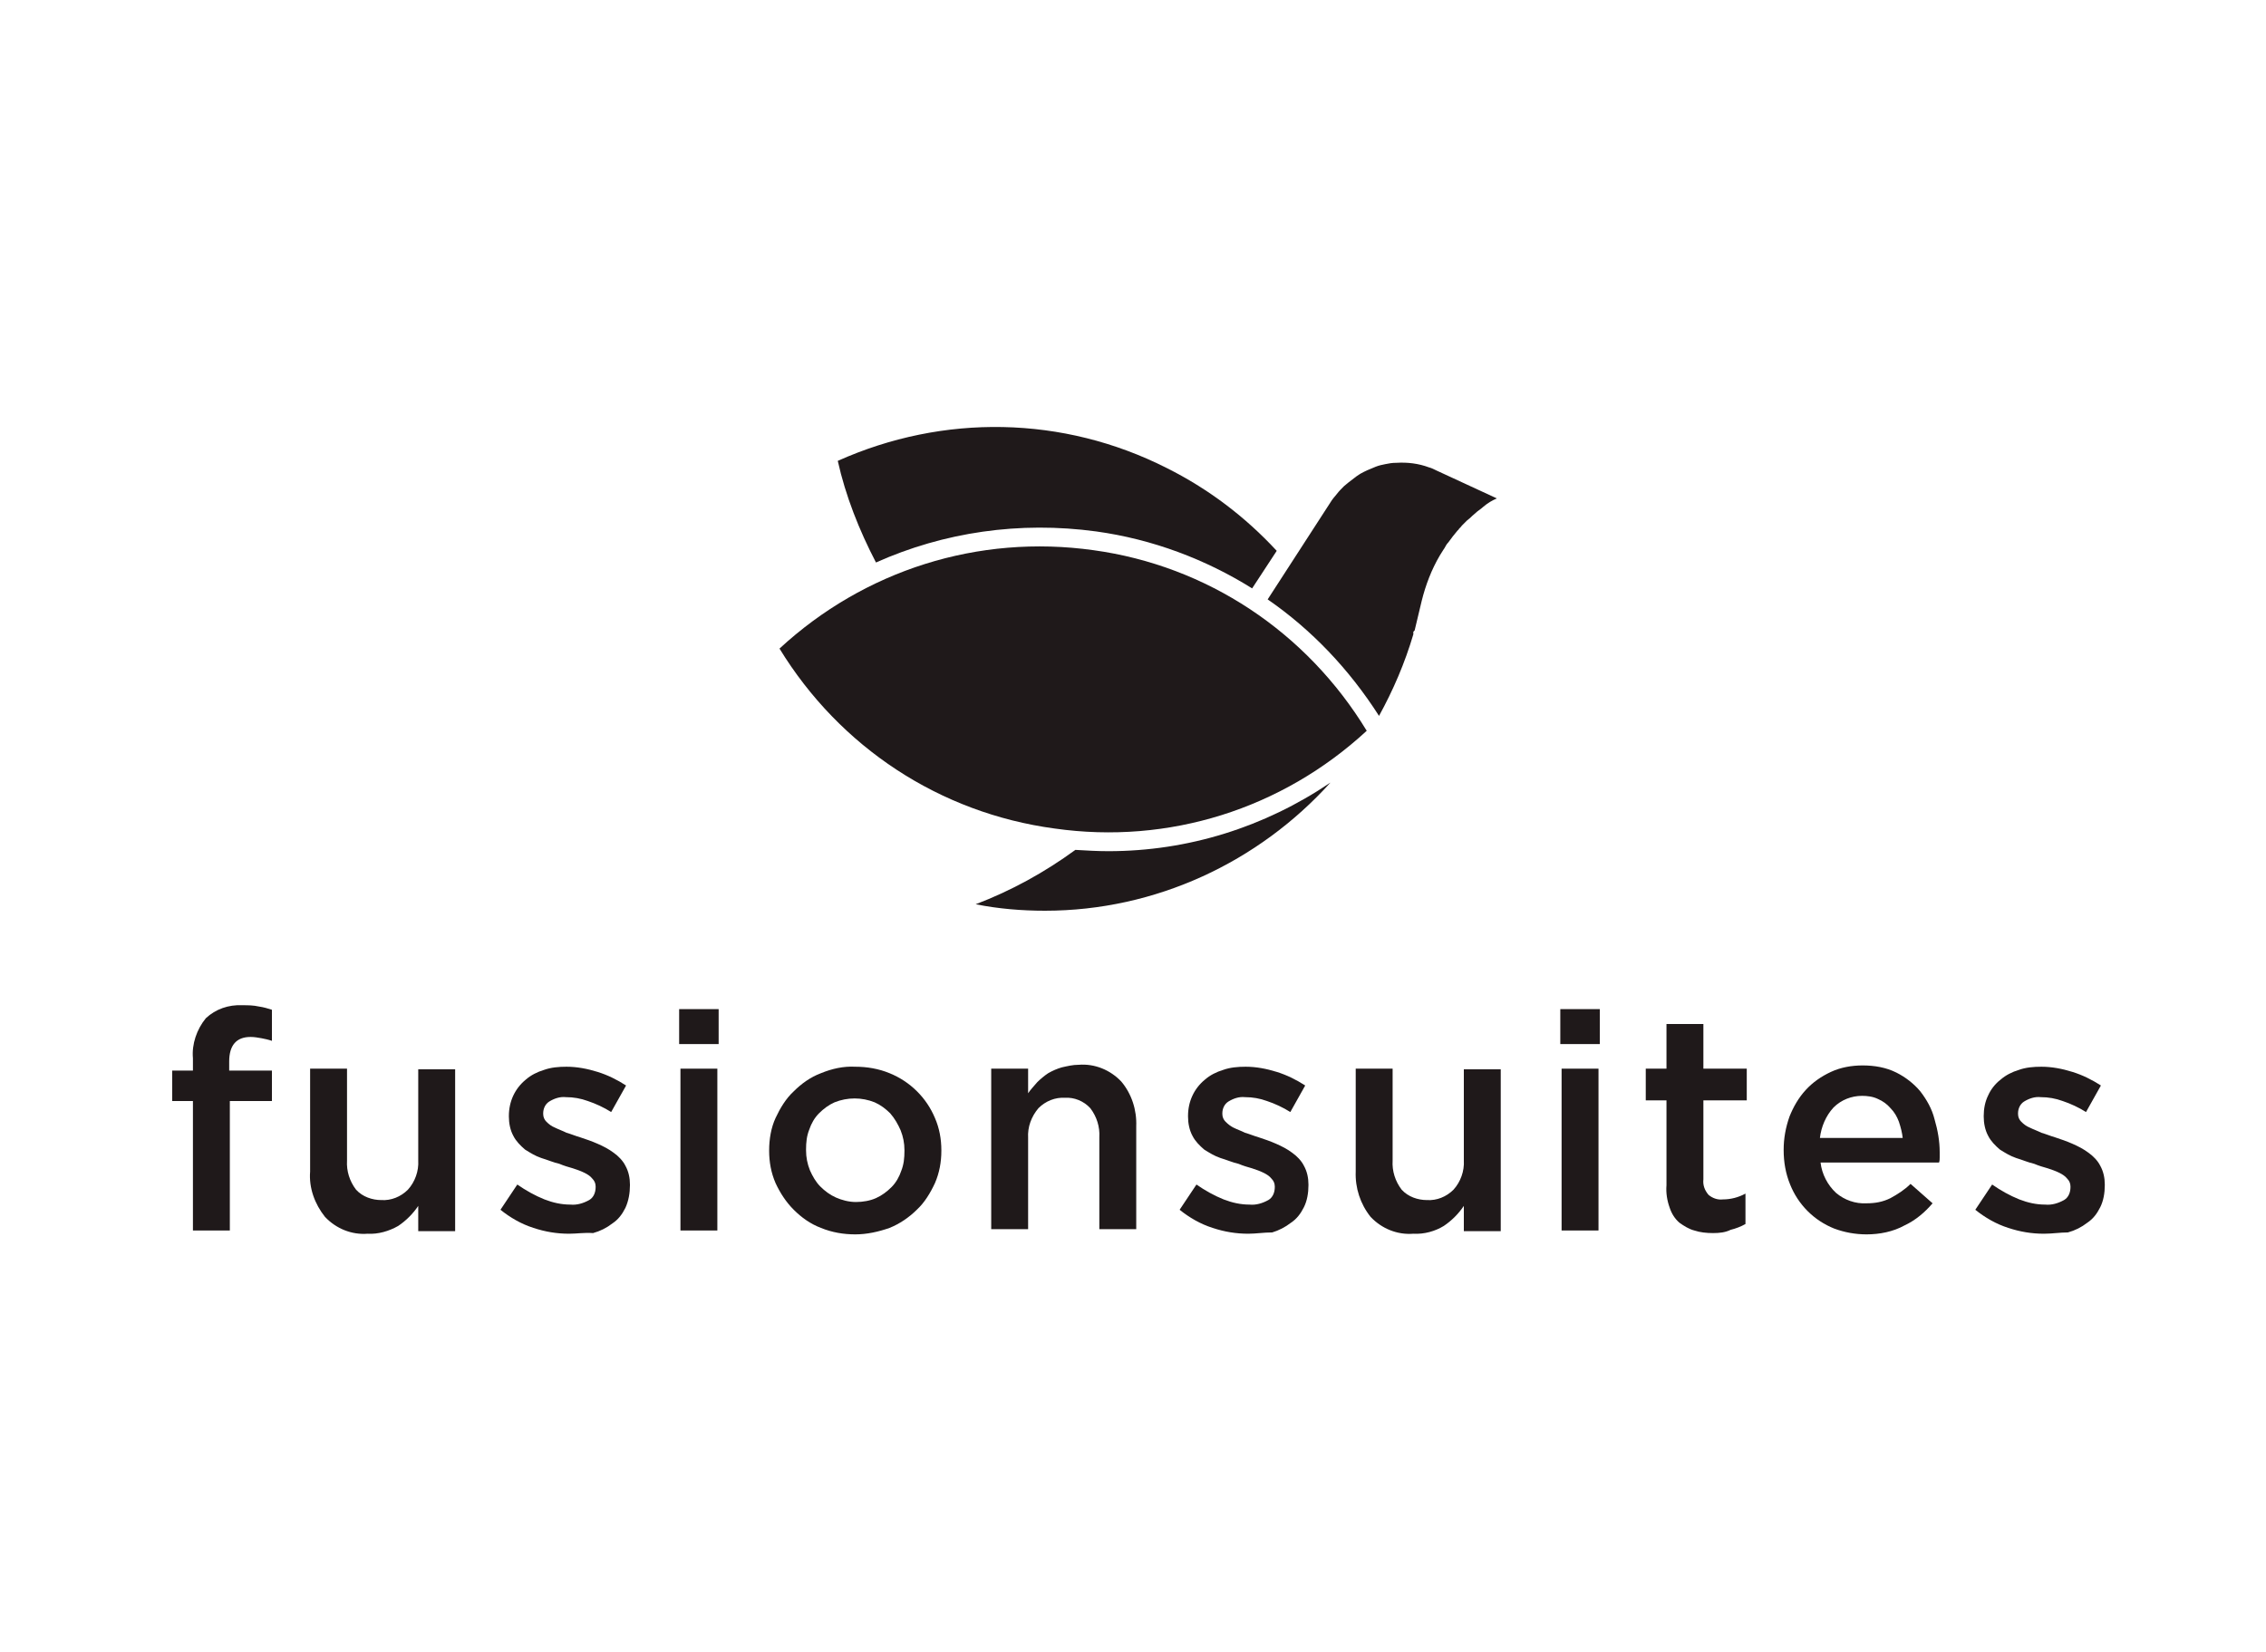
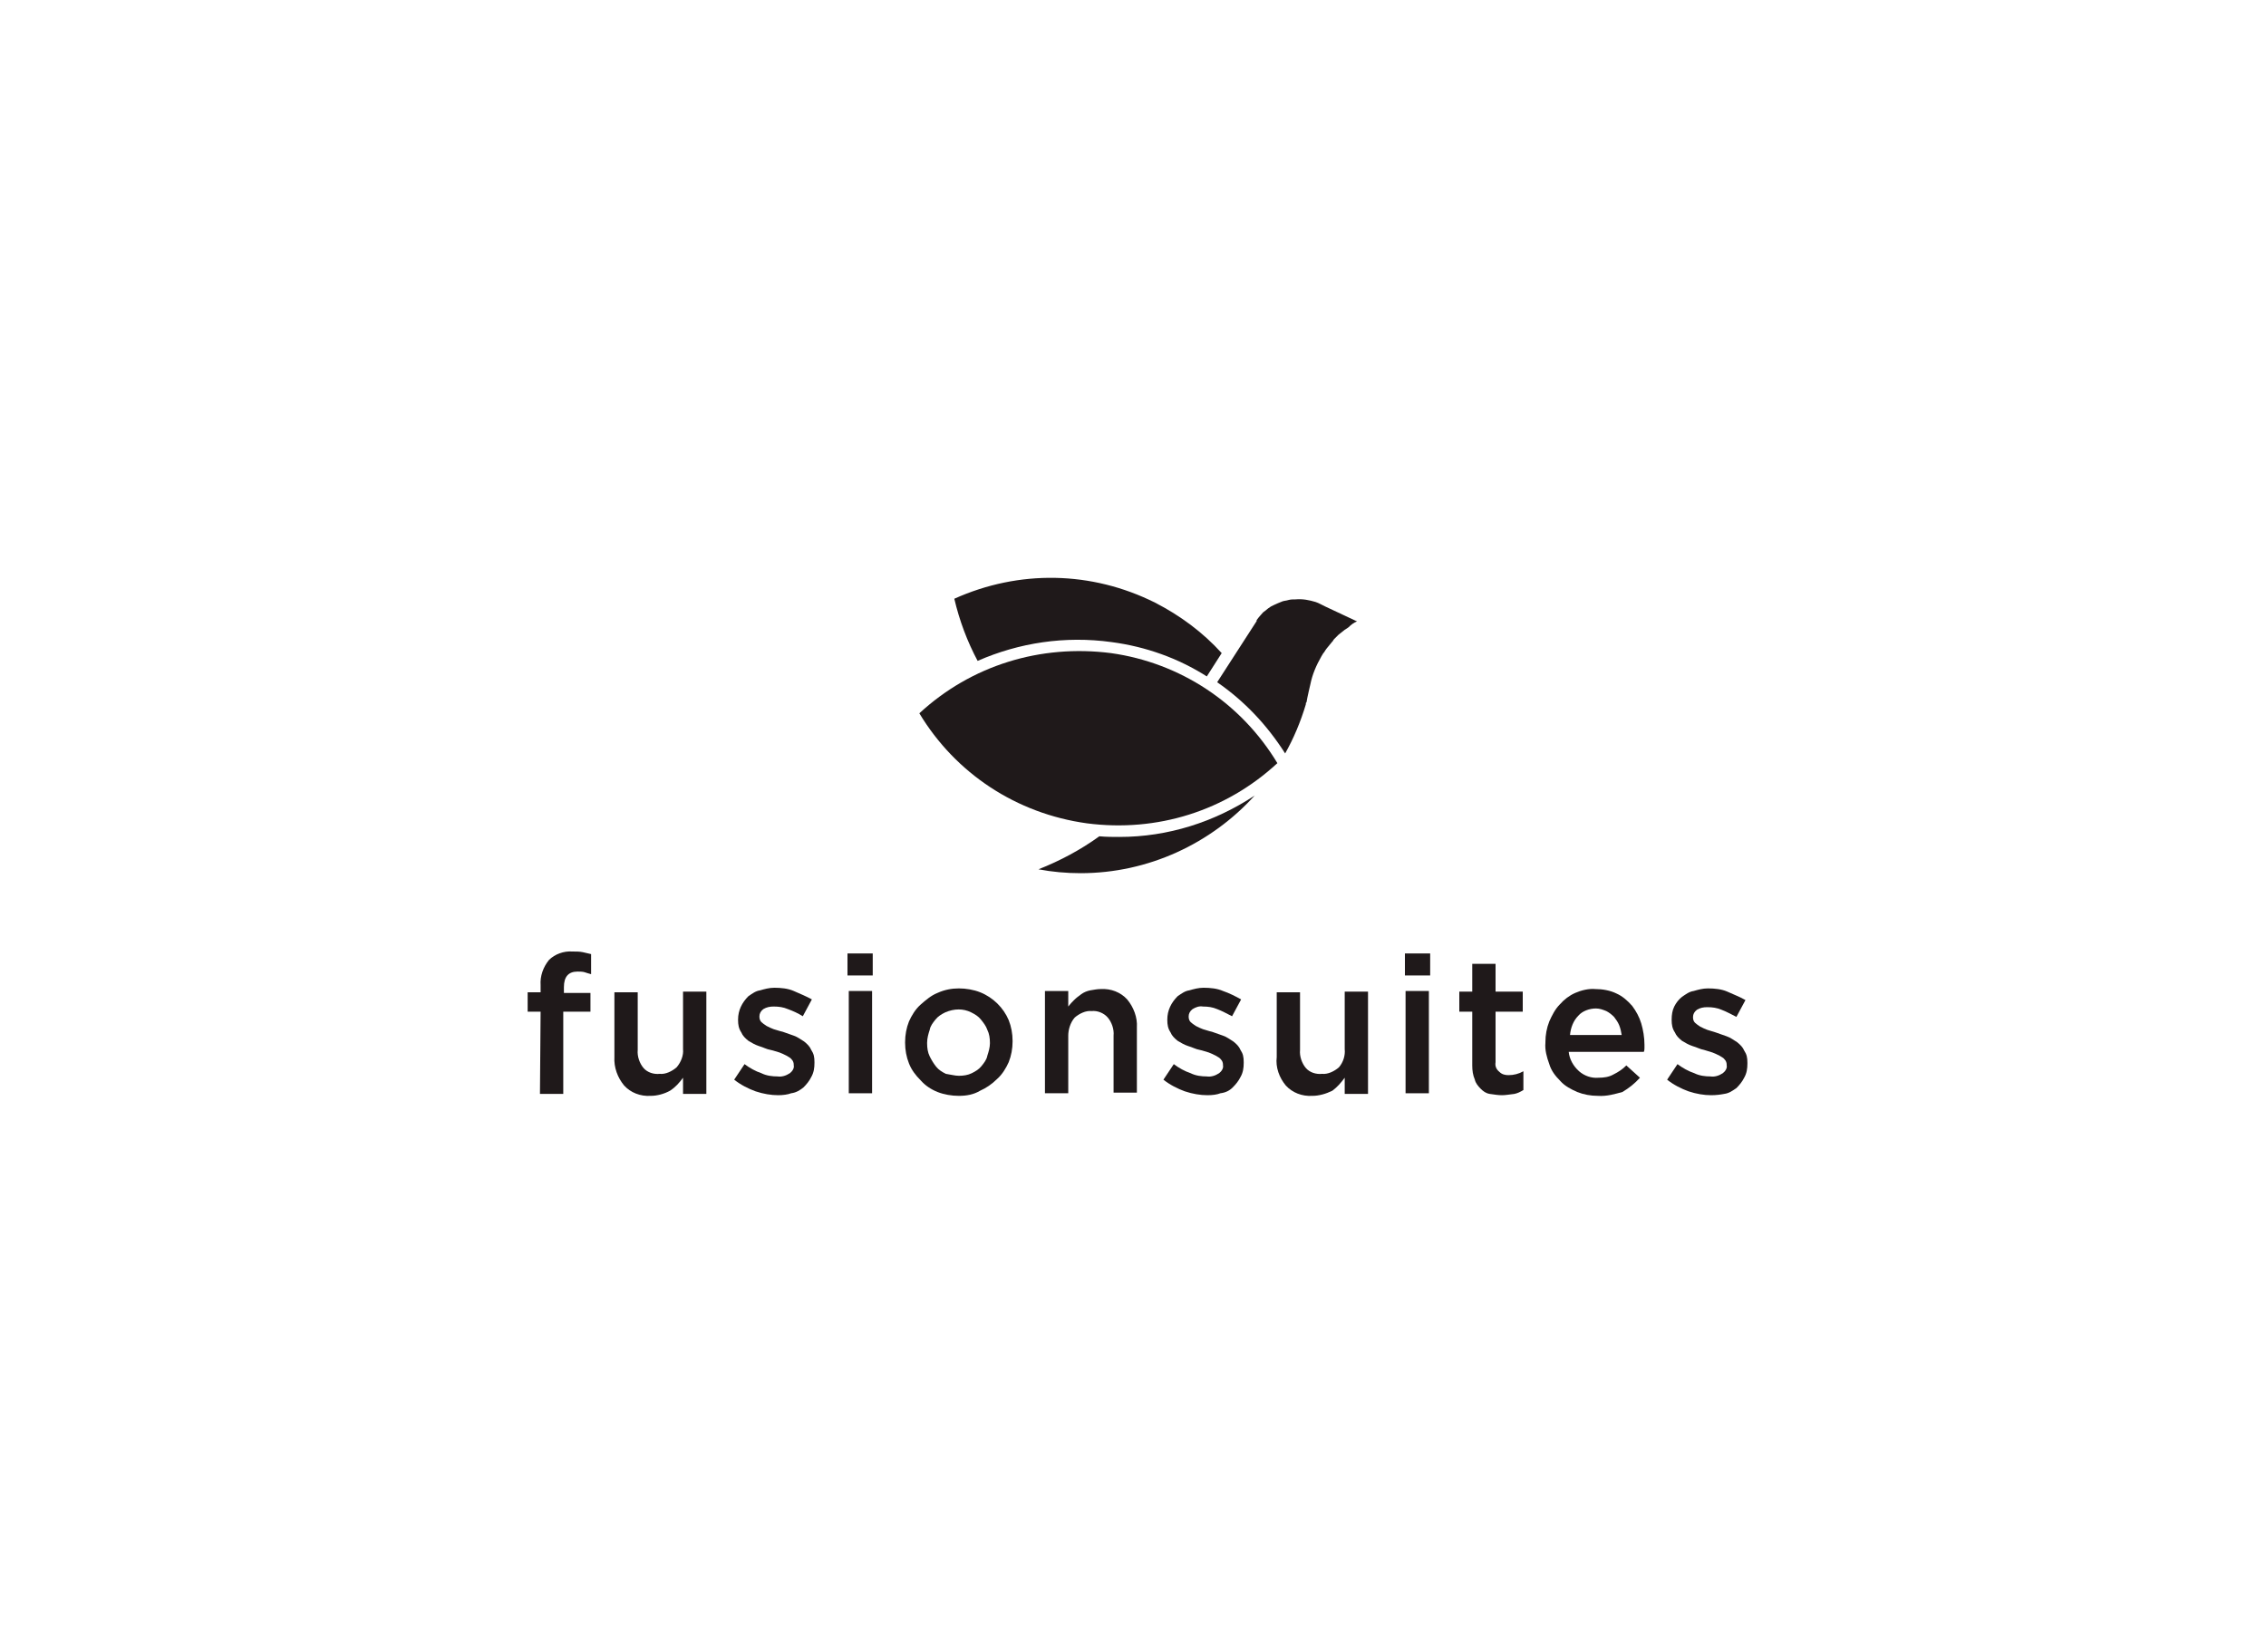
<svg xmlns="http://www.w3.org/2000/svg" version="1.1" id="Layer_1" x="0px" y="0px" viewBox="0 0 350 255.1" style="enable-background:new 0 0 350 255.1;" xml:space="preserve">
  <style type="text/css">
	.st0{fill:#1F191A;}
</style>
-   <g>
-     <path class="st0" d="M129.4,71.2c16.3-7.3,34.8-7,50.8,1.1c6.4,3.2,12.1,7.5,17,12.8l-3.8,5.8c-7.2-4.5-15.4-7.6-24.1-8.8   c-11.8-1.6-23.5,0.1-34,4.8C132.7,81.9,130.6,76.6,129.4,71.2" />
-     <path class="st0" d="M120.4,100.2c13.1-12.1,30.7-17.7,48.5-15.2c17.5,2.4,32.9,12.6,42.2,27.9C198,125,180.5,130.5,162.9,128   C145.1,125.6,129.7,115.4,120.4,100.2" />
-     <path class="st0" d="M161.4,140.7c-3.6,0-7.2-0.3-10.7-1c5.5-2.1,10.6-4.9,15.4-8.4c1.7,0.1,3.4,0.2,5.1,0.2   c12.3,0,24.1-3.7,34.3-10.6C194.4,133.2,178.5,140.7,161.4,140.7" />
-     <path class="st0" d="M229.1,78.3c-0.2,0.2-0.5,0.4-0.9,0.7l-0.8,0.7c-0.2,0.2-0.4,0.4-0.8,0.7c-0.2,0.2-0.4,0.4-0.8,0.8   c-0.2,0.3-0.5,0.5-0.5,0.6l-0.2,0.2c-0.5,0.6-0.9,1.1-1.4,1.8c-0.2,0.2-0.4,0.5-0.6,0.9l-0.2,0.3l-0.5,0.8c-1.3,2.2-2.2,4.6-2.8,7   c0,0-0.8,3.4-1.1,4.6l-0.2,0.2v0.4c-1.3,4.4-3.1,8.6-5.3,12.6c-4.6-7.2-10.4-13.3-17.2-18l9.9-15.3c0.1-0.1,0.2-0.3,0.3-0.4   l0.5-0.6c0.3-0.4,0.7-0.8,1.1-1.2l0.6-0.5c0.4-0.3,0.8-0.6,1.3-1l0.6-0.4c0.7-0.4,1.4-0.7,2.4-1.1c0.5-0.2,1-0.3,1.5-0.4   c0.5-0.1,1-0.2,1.7-0.2c1.7-0.1,3.4,0.1,5,0.7c0.4,0.1,0.8,0.3,1.2,0.5l1.3,0.6v0l8,3.7C230.5,77.3,229.8,77.7,229.1,78.3" />
-     <path class="st0" d="M29.8,170.1h-3.2v-4.7h3.2v-1.9c-0.2-2.2,0.6-4.5,2-6.2c1.5-1.4,3.5-2.1,5.6-2c0.9,0,1.7,0,2.6,0.2   c0.7,0.1,1.4,0.3,2,0.5v4.8c-0.6-0.2-1.1-0.3-1.6-0.4c-0.6-0.1-1.1-0.2-1.7-0.2c-2.2,0-3.3,1.3-3.3,3.8v1.4h6.6v4.7h-6.5v20h-5.7   V170.1z" />
-     <path class="st0" d="M56.8,190.6c-2.5,0.2-4.9-0.8-6.6-2.6c-1.6-2-2.5-4.5-2.3-7v-15.9h5.7v14.2c-0.1,1.6,0.4,3.2,1.4,4.5   c1,1.1,2.5,1.6,3.9,1.6c1.5,0.1,3-0.5,4.1-1.6c1.1-1.2,1.7-2.9,1.6-4.5v-14.1h5.7v25h-5.7v-3.9c-0.8,1.2-1.9,2.3-3.1,3.1   C60.1,190.2,58.4,190.7,56.8,190.6" />
-     <path class="st0" d="M87.9,190.6c-1.9,0-3.7-0.3-5.5-0.9c-1.9-0.6-3.6-1.6-5.1-2.8l2.6-3.9c1.3,0.9,2.7,1.7,4.2,2.3   c1.3,0.5,2.6,0.8,4,0.8c1,0.1,2-0.2,2.9-0.7c0.7-0.4,1-1.2,1-2v-0.1c0-0.5-0.2-0.9-0.5-1.2c-0.3-0.4-0.8-0.7-1.2-0.9   c-0.6-0.3-1.2-0.5-1.8-0.7c-0.7-0.2-1.4-0.4-2.1-0.7c-0.9-0.2-1.8-0.6-2.8-0.9c-0.9-0.3-1.7-0.8-2.5-1.3c-0.7-0.6-1.4-1.3-1.8-2.1   c-0.5-0.9-0.7-2-0.7-3v-0.1c0-2.2,0.9-4.2,2.6-5.6c0.8-0.7,1.8-1.2,2.8-1.5c1.1-0.4,2.3-0.5,3.5-0.5c1.6,0,3.2,0.3,4.8,0.8   c1.6,0.5,3,1.2,4.4,2.1l-2.3,4.1c-1.1-0.7-2.4-1.3-3.6-1.7c-1.1-0.4-2.2-0.6-3.4-0.6c-0.9-0.1-1.8,0.2-2.6,0.7   c-0.6,0.4-0.9,1.1-0.9,1.8v0.1c0,0.5,0.2,0.9,0.5,1.2c0.4,0.4,0.8,0.7,1.3,0.9c0.6,0.3,1.2,0.5,1.8,0.8c0.7,0.2,1.4,0.5,2.1,0.7   c0.9,0.3,1.8,0.6,2.7,1c0.9,0.4,1.7,0.8,2.5,1.4c0.7,0.5,1.4,1.2,1.8,2c0.5,0.9,0.7,1.9,0.7,2.9v0.1c0,1.2-0.2,2.4-0.7,3.5   c-0.5,1-1.1,1.8-2,2.4c-0.9,0.7-1.9,1.2-3,1.5C90.3,190.4,89.1,190.6,87.9,190.6" />
-     <path class="st0" d="M104.9,155.9h6.1v5.4h-6.1V155.9z M105.1,165.1h5.7v25h-5.7V165.1z" />
-     <path class="st0" d="M132.1,190.7c-1.8,0-3.6-0.3-5.3-1c-1.6-0.6-3-1.6-4.2-2.8c-1.2-1.2-2.1-2.6-2.8-4.1c-0.7-1.6-1-3.3-1-5v-0.1   c0-1.7,0.3-3.5,1-5c0.7-1.5,1.6-3,2.8-4.1c1.2-1.2,2.6-2.2,4.2-2.8c1.7-0.7,3.5-1.1,5.3-1c1.8,0,3.6,0.3,5.3,1   c3.2,1.3,5.7,3.8,7,6.9c0.7,1.6,1,3.3,1,5v0.1c0,1.7-0.3,3.4-1,5c-0.7,1.5-1.6,3-2.8,4.1c-1.2,1.2-2.7,2.2-4.2,2.8   C135.7,190.3,133.9,190.7,132.1,190.7 M132.2,185.7c1.1,0,2.2-0.2,3.1-0.6c0.9-0.4,1.7-1,2.4-1.7c0.7-0.7,1.2-1.6,1.5-2.5   c0.4-1,0.5-2,0.5-3.1v-0.1c0-1.1-0.2-2.1-0.6-3.1c-0.4-0.9-0.9-1.8-1.6-2.6c-0.7-0.7-1.5-1.3-2.4-1.7c-2-0.8-4.2-0.8-6.2,0   c-0.9,0.4-1.7,1-2.4,1.7c-0.7,0.7-1.2,1.6-1.5,2.5c-0.4,1-0.5,2-0.5,3.1v0.1c0,1.1,0.2,2.1,0.6,3.1c0.4,0.9,0.9,1.8,1.6,2.5   c0.7,0.7,1.5,1.3,2.4,1.7C130,185.4,131.1,185.7,132.2,185.7L132.2,185.7z" />
-     <path class="st0" d="M153.1,165.1h5.7v3.8c0.4-0.6,0.9-1.1,1.4-1.7c0.5-0.5,1.1-1,1.7-1.4c0.7-0.4,1.4-0.7,2.1-0.9   c0.9-0.2,1.7-0.4,2.6-0.4c2.5-0.2,4.9,0.8,6.6,2.6c1.6,1.9,2.4,4.4,2.3,6.9v15.9h-5.7v-14.2c0.1-1.6-0.4-3.2-1.4-4.5   c-1-1.1-2.5-1.7-3.9-1.6c-1.5-0.1-3,0.5-4.1,1.6c-1.1,1.3-1.7,2.9-1.6,4.6v14.1h-5.7V165.1z" />
-     <path class="st0" d="M192.8,190.6c-1.9,0-3.7-0.3-5.5-0.9c-1.9-0.6-3.6-1.6-5.1-2.8l2.6-3.9c1.3,0.9,2.7,1.7,4.2,2.3   c1.3,0.5,2.6,0.8,4,0.8c1,0.1,2-0.2,2.9-0.7c0.7-0.4,1-1.2,1-2v-0.1c0-0.5-0.2-0.9-0.5-1.2c-0.3-0.4-0.8-0.7-1.2-0.9   c-0.6-0.3-1.2-0.5-1.8-0.7c-0.7-0.2-1.4-0.4-2.1-0.7c-0.9-0.2-1.8-0.6-2.8-0.9c-0.9-0.3-1.7-0.8-2.5-1.3c-0.7-0.6-1.4-1.3-1.8-2.1   c-0.5-0.9-0.7-2-0.7-3v-0.1c0-2.2,0.9-4.2,2.6-5.6c0.8-0.7,1.8-1.2,2.8-1.5c1.1-0.4,2.3-0.5,3.5-0.5c1.6,0,3.2,0.3,4.8,0.8   c1.6,0.5,3,1.2,4.4,2.1l-2.3,4.1c-1.1-0.7-2.4-1.3-3.6-1.7c-1.1-0.4-2.2-0.6-3.4-0.6c-0.9-0.1-1.8,0.2-2.6,0.7   c-0.6,0.4-0.9,1.1-0.9,1.8v0.1c0,0.5,0.2,0.9,0.5,1.2c0.4,0.4,0.8,0.7,1.2,0.9c0.6,0.3,1.2,0.5,1.8,0.8c0.7,0.2,1.4,0.5,2.1,0.7   c0.9,0.3,1.8,0.6,2.7,1c0.9,0.4,1.7,0.8,2.5,1.4c0.7,0.5,1.4,1.2,1.8,2c0.5,0.9,0.7,1.9,0.7,2.9v0.1c0,1.2-0.2,2.4-0.7,3.4   c-0.5,1-1.1,1.8-2,2.4c-0.9,0.7-1.9,1.2-2.9,1.5C195.2,190.4,194,190.6,192.8,190.6" />
-     <path class="st0" d="M218.3,190.6c-2.5,0.2-4.9-0.8-6.6-2.6c-1.6-2-2.4-4.5-2.3-7v-15.9h5.7v14.2c-0.1,1.6,0.4,3.2,1.4,4.5   c1,1.1,2.5,1.6,3.9,1.6c1.5,0.1,3-0.5,4.1-1.6c1.1-1.2,1.7-2.9,1.6-4.5v-14.1h5.7v25h-5.7v-3.9c-0.8,1.2-1.9,2.3-3.1,3.1   C221.7,190.2,220,190.7,218.3,190.6" />
-     <path class="st0" d="M241,155.9h6.1v5.4H241V155.9z M241.2,165.1h5.7v25h-5.7V165.1z" />
-     <path class="st0" d="M264.6,190.5c-1,0-2-0.1-2.9-0.4c-0.8-0.2-1.6-0.7-2.3-1.2c-0.7-0.6-1.2-1.4-1.5-2.3c-0.4-1.1-0.6-2.3-0.5-3.5   v-13.1h-3.2v-4.9h3.2v-6.9h5.7v6.9h6.7v4.9h-6.7v12.2c-0.1,0.9,0.2,1.7,0.8,2.4c0.6,0.5,1.4,0.8,2.2,0.7c1.2,0,2.4-0.3,3.5-0.9v4.7   c-0.7,0.4-1.5,0.7-2.3,0.9C266.5,190.4,265.6,190.5,264.6,190.5" />
-     <path class="st0" d="M288.3,190.7c-1.7,0-3.4-0.3-5-0.9c-1.5-0.6-2.9-1.5-4.1-2.7c-1.2-1.2-2.1-2.6-2.7-4.1c-0.7-1.7-1-3.5-1-5.3   v-0.1c0-1.7,0.3-3.4,0.9-5.1c0.6-1.5,1.4-2.9,2.5-4.1c1.1-1.2,2.4-2.1,3.9-2.8c1.5-0.7,3.2-1,4.9-1c1.8,0,3.6,0.3,5.2,1.1   c1.4,0.7,2.7,1.7,3.7,2.9c1,1.3,1.8,2.7,2.2,4.3c0.5,1.7,0.8,3.4,0.8,5.1c0,0.2,0,0.5,0,0.8c0,0.3,0,0.5-0.1,0.8h-18.3   c0.2,1.8,1.1,3.5,2.4,4.7c1.3,1.1,3,1.7,4.7,1.6c1.3,0,2.5-0.2,3.7-0.8c1.1-0.6,2.2-1.3,3.1-2.2l3.4,3c-1.2,1.4-2.6,2.6-4.3,3.4   C292.4,190.3,290.3,190.7,288.3,190.7 M293.9,175.9c-0.1-0.9-0.3-1.7-0.6-2.6c-0.3-0.8-0.7-1.5-1.3-2.1c-0.5-0.6-1.2-1.1-1.9-1.4   c-0.8-0.4-1.7-0.5-2.5-0.5c-1.6,0-3.2,0.6-4.4,1.8c-1.2,1.3-1.9,3-2.1,4.7H293.9z" />
-     <path class="st0" d="M315.7,190.6c-1.9,0-3.7-0.3-5.5-0.9c-1.9-0.6-3.6-1.6-5.1-2.8l2.6-3.9c1.3,0.9,2.7,1.7,4.2,2.3   c1.3,0.5,2.6,0.8,4,0.8c1,0.1,2-0.2,2.9-0.7c0.7-0.4,1-1.2,1-2v-0.1c0-0.5-0.2-0.9-0.5-1.2c-0.3-0.4-0.8-0.7-1.2-0.9   c-0.6-0.3-1.2-0.5-1.8-0.7c-0.7-0.2-1.4-0.4-2.1-0.7c-0.9-0.2-1.8-0.6-2.8-0.9c-0.9-0.3-1.7-0.8-2.5-1.3c-0.7-0.6-1.4-1.3-1.8-2.1   c-0.5-0.9-0.7-2-0.7-3v-0.1c0-1.1,0.2-2.2,0.7-3.2c0.4-0.9,1.1-1.8,1.9-2.4c0.8-0.7,1.8-1.2,2.8-1.5c1.1-0.4,2.3-0.5,3.5-0.5   c1.6,0,3.2,0.3,4.8,0.8c1.6,0.5,3,1.2,4.4,2.1l-2.3,4.1c-1.1-0.7-2.4-1.3-3.6-1.7c-1.1-0.4-2.2-0.6-3.4-0.6   c-0.9-0.1-1.8,0.2-2.6,0.7c-0.6,0.4-0.9,1.1-0.9,1.8v0.1c0,0.5,0.2,0.9,0.5,1.2c0.4,0.4,0.8,0.7,1.3,0.9c0.6,0.3,1.2,0.5,1.8,0.8   c0.7,0.2,1.4,0.5,2.1,0.7c0.9,0.3,1.8,0.6,2.7,1c0.9,0.4,1.7,0.8,2.5,1.4c0.7,0.5,1.4,1.2,1.8,2c0.5,0.9,0.7,1.9,0.7,2.9v0.1   c0,1.2-0.2,2.4-0.7,3.4c-0.5,1-1.1,1.8-2,2.4c-0.9,0.7-1.9,1.2-3,1.5C318.2,190.4,317,190.6,315.7,190.6" />
-   </g>
+   <path class="st0" d="M147.4,92.5c10-4.5,21.2-4.3,31,0.6c3.9,2,7.4,4.6,10.3,7.8l-2.3,3.6c-4.4-2.8-9.4-4.6-14.7-5.3  c-7.2-1-14.3,0.1-20.7,2.9C149.4,99.1,148.2,95.9,147.4,92.5" />
+   <path class="st0" d="M142,110.2c8-7.4,18.7-10.7,29.6-9.3c10.7,1.5,20.1,7.7,25.7,17c-8,7.4-18.6,10.7-29.4,9.3  C157,125.7,147.6,119.5,142,110.2" />
+   <path class="st0" d="M166.9,134.9c-2.2,0-4.4-0.2-6.5-0.6c3.3-1.3,6.5-3,9.4-5.1c1.1,0.1,2.1,0.1,3.1,0.1c7.5,0,14.7-2.3,20.9-6.4  C187.1,130.3,177.4,134.9,166.9,134.9" />
+   <path class="st0" d="M208.3,96.9c-0.1,0.1-0.3,0.2-0.6,0.4l-0.5,0.4c-0.1,0.1-0.3,0.2-0.5,0.4c-0.1,0.1-0.3,0.3-0.5,0.5  c-0.1,0.1-0.3,0.3-0.3,0.4l-0.1,0.1c-0.3,0.4-0.6,0.7-0.9,1.1c-0.1,0.1-0.2,0.3-0.4,0.6l-0.1,0.1l-0.3,0.5c-0.8,1.4-1.4,2.8-1.7,4.3  c0,0-0.5,2.1-0.6,2.8l-0.1,0.1v0.2c-0.8,2.7-1.9,5.3-3.2,7.6c-2.8-4.4-6.3-8.1-10.5-11l6-9.3c0.1-0.1,0.1-0.1,0.1-0.3l0.3-0.4  c0.2-0.2,0.4-0.5,0.7-0.8l0.4-0.3c0.2-0.2,0.5-0.4,0.8-0.6l0.4-0.2c0.4-0.2,0.9-0.4,1.4-0.6c0.3-0.1,0.6-0.1,0.9-0.2  c0.4-0.1,0.6-0.1,1.1-0.1c1.1-0.1,2.1,0.1,3.1,0.4c0.3,0.1,0.5,0.2,0.7,0.3l0.8,0.4l0,0l4.9,2.3C209.1,96.2,208.7,96.5,208.3,96.9" />
+   <path class="st0" d="M83.5,156.3h-2v-3h2v-1.1c-0.1-1.4,0.4-2.8,1.3-3.9c0.9-0.9,2.3-1.4,3.6-1.3c0.6,0,1.1,0,1.6,0.1  c0.4,0.1,0.9,0.2,1.3,0.3v3.1c-0.4-0.1-0.7-0.2-1-0.3c-0.3-0.1-0.8-0.1-1.1-0.1c-1.4,0-2.1,0.8-2.1,2.4v0.9h4.1v2.9H87v12.7h-3.6  L83.5,156.3L83.5,156.3z" />
+   <path class="st0" d="M100.5,169.3c-1.6,0.1-3.1-0.5-4.1-1.6c-1-1.2-1.6-2.8-1.5-4.4v-10h3.6v8.9c-0.1,1,0.3,2.1,0.9,2.8  c0.6,0.7,1.6,1,2.5,0.9c0.9,0.1,1.9-0.4,2.6-1c0.7-0.8,1.1-1.9,1-2.8v-8.9h3.6v15.8h-3.6v-2.5c-0.6,0.8-1.1,1.4-2,2  C102.6,169,101.5,169.3,100.5,169.3" />
+   <path class="st0" d="M120.2,169.2c-1.1,0-2.3-0.2-3.5-0.6c-1.1-0.4-2.3-1-3.3-1.8l1.6-2.4c0.8,0.6,1.7,1.1,2.6,1.4  c0.8,0.4,1.7,0.5,2.5,0.5c0.6,0.1,1.3-0.1,1.9-0.5c0.4-0.3,0.7-0.8,0.6-1.2v-0.1c0-0.3-0.1-0.6-0.3-0.8c-0.2-0.3-0.5-0.4-0.8-0.6  c-0.4-0.2-0.8-0.4-1.1-0.5c-0.4-0.1-0.9-0.3-1.4-0.4c-0.6-0.1-1.1-0.4-1.8-0.6c-0.6-0.2-1.1-0.5-1.6-0.8c-0.5-0.4-0.9-0.8-1.1-1.3  c-0.4-0.6-0.5-1.2-0.5-1.9v-0.1c0-1.4,0.6-2.6,1.6-3.6c0.6-0.4,1.1-0.8,1.8-0.9c0.7-0.2,1.4-0.4,2.2-0.4c1,0,2.1,0.1,3,0.5  c0.9,0.4,1.9,0.8,2.8,1.3l-1.4,2.6c-0.8-0.5-1.5-0.8-2.3-1.1c-0.7-0.3-1.4-0.4-2.2-0.4c-0.6,0-1.1,0.1-1.6,0.4  c-0.4,0.3-0.6,0.7-0.6,1.1v0.1c0,0.3,0.1,0.6,0.3,0.8c0.2,0.2,0.5,0.4,0.8,0.6c0.4,0.2,0.8,0.4,1.1,0.5c0.4,0.1,0.9,0.3,1.4,0.4  c0.6,0.2,1.1,0.4,1.7,0.6c0.6,0.2,1.1,0.6,1.6,0.9c0.5,0.4,0.9,0.8,1.1,1.3c0.4,0.6,0.5,1.1,0.5,1.9v0.1c0,0.8-0.1,1.5-0.5,2.2  c-0.3,0.6-0.7,1.1-1.2,1.6c-0.5,0.4-1.1,0.8-1.9,0.9C121.7,169.1,120.9,169.2,120.2,169.2" />
+   <path class="st0" d="M130.9,147.3h3.9v3.4h-3.9V147.3z M131.1,153.1h3.6v15.8h-3.6V153.1z" />
+   <path class="st0" d="M148.1,169.3c-1.1,0-2.3-0.2-3.3-0.6c-1-0.4-1.9-1-2.6-1.8c-0.8-0.8-1.4-1.6-1.8-2.6c-0.4-1-0.6-2.1-0.6-3.2  V161c0-1.1,0.2-2.2,0.6-3.2c0.4-0.9,1-1.9,1.8-2.6c0.8-0.7,1.6-1.4,2.6-1.8c1.1-0.5,2.2-0.7,3.3-0.7c1.1,0,2.3,0.2,3.3,0.6  c2,0.8,3.6,2.4,4.4,4.3c0.4,1,0.6,2.1,0.6,3.2v0.1c0,1.1-0.2,2.2-0.6,3.2c-0.4,0.9-1,1.9-1.8,2.6c-0.8,0.8-1.7,1.4-2.6,1.8  C150.4,169.1,149.3,169.3,148.1,169.3 M148.1,166.2c0.7,0,1.4-0.1,2-0.4c0.6-0.3,1.1-0.6,1.5-1.1c0.4-0.5,0.8-1,0.9-1.6  c0.2-0.6,0.4-1.3,0.4-1.9v-0.1c0-0.7-0.1-1.4-0.4-2c-0.2-0.6-0.6-1.1-1-1.6c-0.4-0.5-0.9-0.8-1.5-1.1c-1.2-0.6-2.6-0.6-4,0  c-0.6,0.3-1.1,0.6-1.5,1.1c-0.4,0.5-0.8,1-0.9,1.6c-0.2,0.6-0.4,1.3-0.4,2v0.1c0,0.7,0.1,1.4,0.4,2s0.6,1.1,1,1.6  c0.4,0.5,0.9,0.8,1.5,1.1C146.8,166,147.5,166.2,148.1,166.2L148.1,166.2z" />
+   <path class="st0" d="M161.4,153.1h3.6v2.4c0.3-0.4,0.6-0.7,0.9-1c0.4-0.4,0.7-0.6,1.1-0.9c0.4-0.3,0.9-0.5,1.4-0.6  c0.6-0.1,1.1-0.2,1.6-0.2c1.6-0.1,3.1,0.5,4.1,1.6c1,1.2,1.6,2.8,1.5,4.3v10.1h-3.6V160c0.1-1-0.3-2.1-0.9-2.8  c-0.6-0.7-1.6-1.1-2.5-1c-0.9-0.1-1.9,0.4-2.6,1c-0.7,0.8-1,1.9-1,2.8v8.9h-3.6V153.1z" />
+   <path class="st0" d="M186.5,169.2c-1.1,0-2.3-0.2-3.5-0.6c-1.1-0.4-2.3-1-3.3-1.8l1.6-2.4c0.8,0.6,1.7,1.1,2.6,1.4  c0.8,0.4,1.7,0.5,2.5,0.5c0.6,0.1,1.3-0.1,1.9-0.5c0.4-0.3,0.7-0.8,0.6-1.2v-0.1c0-0.3-0.1-0.6-0.3-0.8c-0.2-0.3-0.5-0.4-0.8-0.6  c-0.4-0.2-0.8-0.4-1.1-0.5c-0.4-0.1-0.9-0.3-1.4-0.4c-0.6-0.1-1.1-0.4-1.8-0.6c-0.6-0.2-1.1-0.5-1.6-0.8c-0.5-0.4-0.9-0.8-1.1-1.3  c-0.4-0.6-0.5-1.2-0.5-1.9v-0.1c0-1.4,0.6-2.6,1.6-3.6c0.6-0.4,1.1-0.8,1.8-0.9c0.7-0.2,1.4-0.4,2.2-0.4c1,0,2.1,0.1,3,0.5  c0.9,0.3,1.9,0.8,2.8,1.3l-1.4,2.6c-0.8-0.4-1.5-0.8-2.3-1.1c-0.7-0.3-1.4-0.4-2.2-0.4c-0.6-0.1-1.1,0.1-1.6,0.4  c-0.4,0.3-0.6,0.7-0.6,1.1v0.1c0,0.3,0.1,0.6,0.3,0.8c0.2,0.2,0.5,0.4,0.8,0.6c0.4,0.2,0.8,0.4,1.1,0.5c0.4,0.1,0.9,0.3,1.4,0.4  c0.6,0.2,1.1,0.4,1.7,0.6c0.6,0.2,1.1,0.6,1.6,0.9c0.5,0.4,0.9,0.8,1.1,1.3c0.4,0.6,0.5,1.1,0.5,1.9v0.1c0,0.8-0.1,1.5-0.5,2.2  c-0.3,0.6-0.7,1.1-1.2,1.6s-1.1,0.8-1.9,0.9C188,169.1,187.3,169.2,186.5,169.2" />
+   <path class="st0" d="M202.7,169.3c-1.6,0.1-3.1-0.5-4.1-1.6c-1-1.2-1.6-2.8-1.4-4.4v-10h3.6v8.9c-0.1,1,0.3,2.1,0.9,2.8  c0.6,0.7,1.6,1,2.5,0.9c0.9,0.1,1.9-0.4,2.6-1c0.7-0.8,1-1.9,0.9-2.8v-8.9h3.6v15.8h-3.6v-2.5c-0.6,0.8-1.1,1.4-1.9,2  C204.8,169,203.7,169.3,202.7,169.3" />
+   <path class="st0" d="M217,147.3h3.9v3.4H217V147.3z M217.1,153.1h3.6v15.8h-3.6V153.1z" />
+   <path class="st0" d="M232,169.2c-0.6,0-1.2-0.1-1.9-0.2c-0.6-0.1-1-0.4-1.4-0.8c-0.4-0.4-0.8-0.9-0.9-1.4c-0.3-0.7-0.4-1.4-0.4-2.2  v-8.3h-2v-3.1h2v-4.3h3.6v4.3h4.2v3.1H231v7.8c-0.1,0.6,0.1,1.1,0.6,1.5c0.4,0.4,0.9,0.5,1.4,0.5c0.8,0,1.6-0.2,2.3-0.6v2.9  c-0.5,0.3-0.9,0.5-1.4,0.6C233.1,169.1,232.5,169.2,232,169.2" />
+   <path class="st0" d="M246.8,169.3c-1.1,0-2.2-0.2-3.2-0.6c-0.9-0.4-1.9-0.9-2.6-1.7c-0.8-0.8-1.4-1.6-1.7-2.6  c-0.4-1.1-0.7-2.2-0.6-3.3V161c0-1.1,0.2-2.2,0.6-3.2c0.4-0.9,0.9-1.9,1.6-2.6c0.7-0.8,1.5-1.4,2.4-1.8c0.9-0.4,2.1-0.7,3.1-0.6  c1.1,0,2.3,0.2,3.3,0.7c0.9,0.4,1.7,1.1,2.4,1.9c0.6,0.8,1.1,1.7,1.4,2.7s0.5,2.2,0.5,3.3c0,0.1,0,0.4,0,0.5s0,0.4-0.1,0.6h-11.6  c0.1,1.1,0.7,2.2,1.6,3c0.8,0.7,1.9,1.1,3,1c0.8,0,1.6-0.1,2.3-0.5c0.8-0.4,1.4-0.8,2-1.4l2.1,1.9c-0.8,0.9-1.7,1.6-2.7,2.2  C249.5,169,248.2,169.4,246.8,169.3 M250.5,160c-0.1-0.6-0.2-1.1-0.4-1.6c-0.2-0.5-0.5-0.9-0.8-1.3c-0.4-0.4-0.8-0.7-1.2-0.9  c-0.5-0.2-1-0.4-1.6-0.4c-1,0-2.1,0.4-2.7,1.1c-0.8,0.8-1.2,1.9-1.3,3H250.5z" />
+   <path class="st0" d="M264.3,169.2c-1.1,0-2.3-0.2-3.5-0.6c-1.1-0.4-2.3-1-3.3-1.8l1.6-2.4c0.8,0.6,1.7,1.1,2.6,1.4  c0.8,0.4,1.7,0.5,2.5,0.5c0.6,0.1,1.3-0.1,1.9-0.5c0.4-0.3,0.7-0.8,0.6-1.2v-0.1c0-0.3-0.1-0.6-0.3-0.8c-0.2-0.3-0.5-0.4-0.8-0.6  c-0.4-0.2-0.8-0.4-1.1-0.5c-0.4-0.1-0.9-0.3-1.3-0.4c-0.6-0.1-1.1-0.4-1.8-0.6c-0.6-0.2-1.1-0.5-1.6-0.8c-0.5-0.4-0.9-0.8-1.1-1.3  c-0.4-0.6-0.5-1.2-0.5-1.9v-0.1c0-0.7,0.1-1.4,0.4-2c0.3-0.6,0.7-1.1,1.2-1.5c0.6-0.4,1.1-0.8,1.8-0.9c0.7-0.2,1.4-0.4,2.2-0.4  c1,0,2.1,0.1,3,0.5c0.9,0.4,1.9,0.8,2.8,1.3l-1.4,2.6c-0.8-0.4-1.5-0.8-2.3-1.1c-0.7-0.3-1.4-0.4-2.2-0.4c-0.6,0-1.1,0.1-1.6,0.4  c-0.4,0.3-0.6,0.7-0.6,1.1v0.1c0,0.3,0.1,0.6,0.3,0.8c0.2,0.2,0.5,0.4,0.8,0.6c0.4,0.2,0.8,0.4,1.1,0.5c0.4,0.1,0.9,0.3,1.3,0.4  c0.6,0.2,1.1,0.4,1.7,0.6c0.6,0.2,1.1,0.6,1.6,0.9c0.5,0.4,0.9,0.8,1.1,1.3c0.4,0.6,0.5,1.1,0.5,1.9v0.1c0,0.8-0.1,1.5-0.5,2.2  c-0.3,0.6-0.7,1.1-1.2,1.6c-0.6,0.4-1.1,0.8-1.9,0.9C265.8,169.1,265.1,169.2,264.3,169.2" />
</svg>
